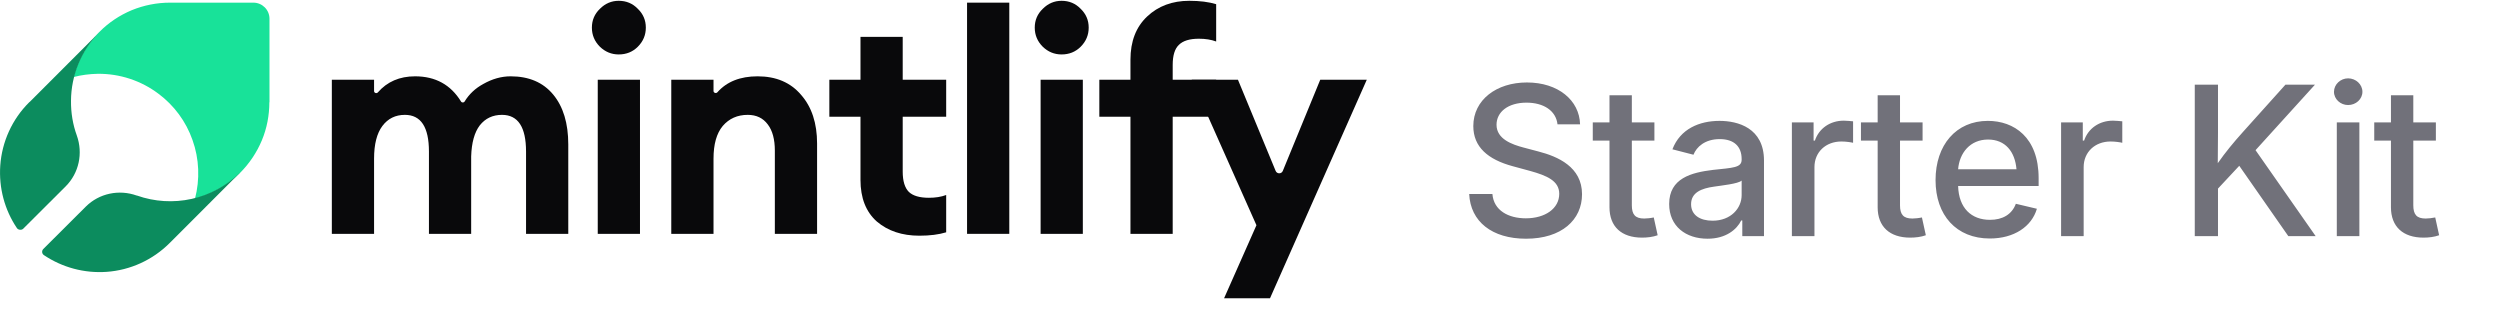
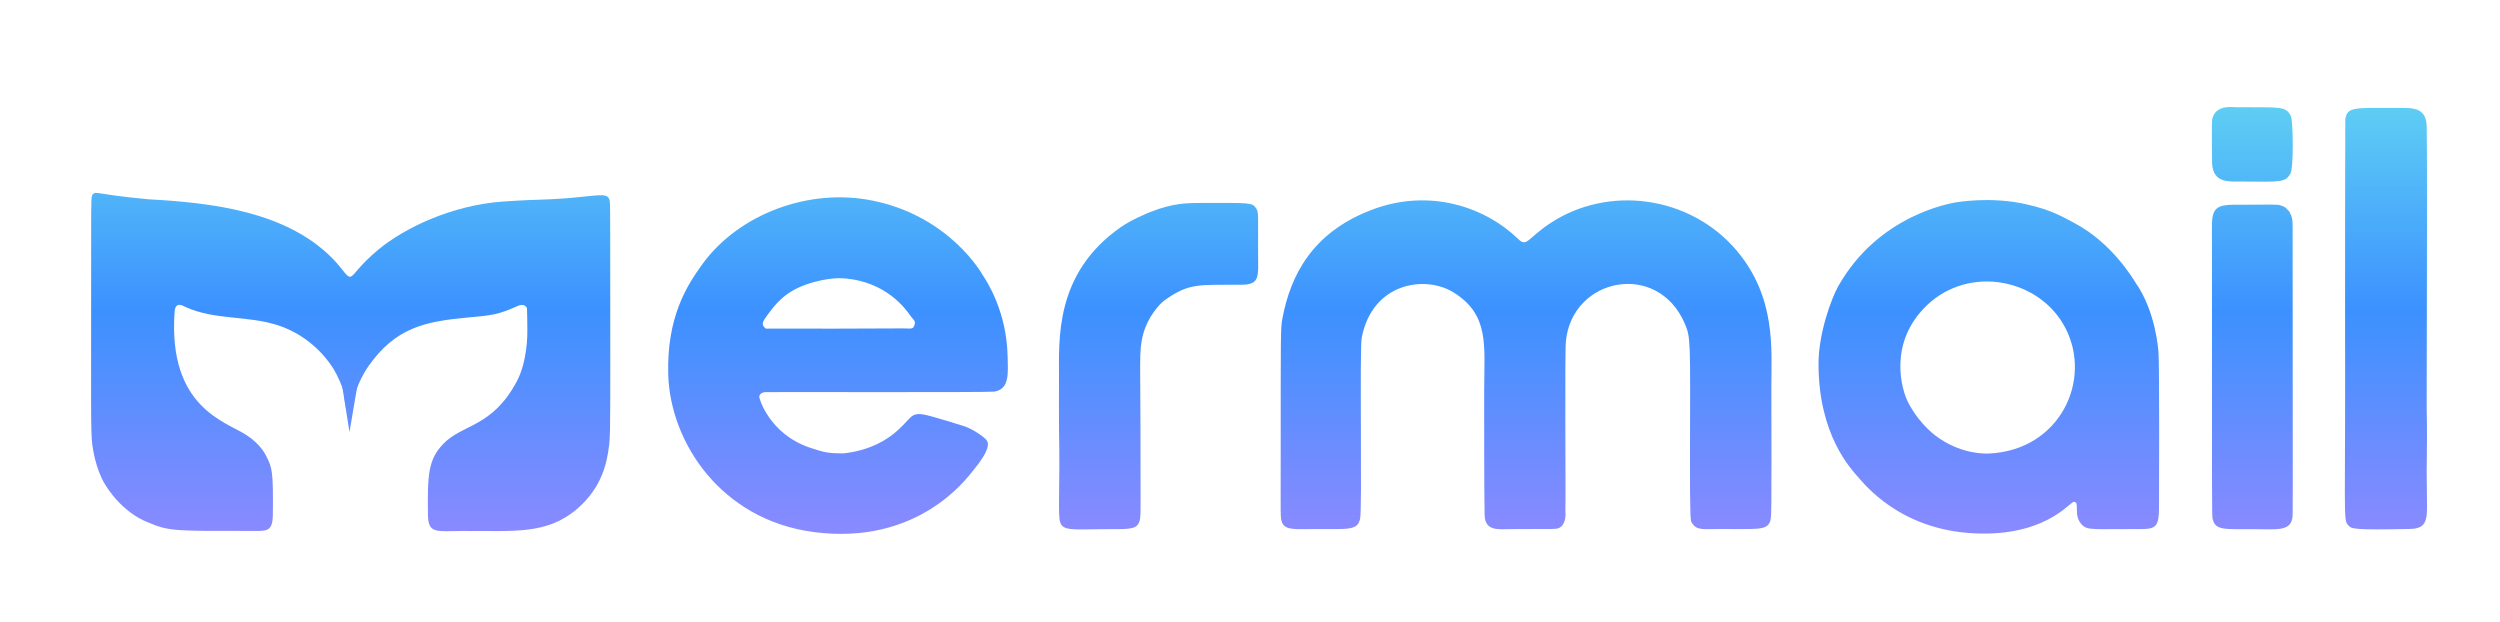
- <svg xmlns="http://www.w3.org/2000/svg" width="180" height="23" viewBox="0 0 180 23" fill="none">
-   <path d="M91.44 21.476H88.133L90.464 16.216L85.802 5.74H89.132L91.847 12.307C91.943 12.536 92.268 12.536 92.362 12.306L95.058 5.74H98.409L91.44 21.476Z" fill="#09090B" />
-   <path d="M81.393 16.837V8.403H79.152V5.74H81.393V4.297C81.393 2.98 81.792 1.944 82.592 1.19C83.391 0.435 84.404 0.058 85.633 0.058C86.387 0.058 87.031 0.139 87.564 0.302V2.988C87.208 2.854 86.794 2.788 86.32 2.788C85.655 2.788 85.174 2.936 84.878 3.232C84.582 3.513 84.434 3.994 84.434 4.674V5.74H87.564V8.403H84.434V16.837H81.393Z" fill="#09090B" />
-   <path d="M76.433 3.92C75.915 3.92 75.463 3.735 75.079 3.365C74.694 2.98 74.502 2.521 74.502 1.989C74.502 1.456 74.694 1.005 75.079 0.635C75.463 0.25 75.915 0.058 76.433 0.058C76.98 0.058 77.438 0.25 77.809 0.635C78.193 1.005 78.386 1.456 78.386 1.989C78.386 2.521 78.193 2.98 77.809 3.365C77.438 3.735 76.98 3.92 76.433 3.92ZM74.924 16.837V5.74H77.964V16.837H74.924Z" fill="#09090B" />
-   <path d="M69.628 16.837V0.191H72.669V16.837H69.628Z" fill="#09090B" />
-   <path d="M66.194 16.97C64.951 16.97 63.93 16.63 63.131 15.949C62.347 15.254 61.955 14.255 61.955 12.953V8.403H59.713V5.74H61.955V2.655H64.995V5.74H68.125V8.403H64.995V12.354C64.995 13.034 65.143 13.523 65.439 13.819C65.735 14.1 66.216 14.24 66.882 14.24C67.355 14.24 67.769 14.174 68.125 14.04V16.726C67.592 16.889 66.948 16.97 66.194 16.97Z" fill="#09090B" />
-   <path d="M48.332 16.837V5.74H51.373V6.551C51.373 6.688 51.559 6.748 51.65 6.646C52.328 5.879 53.293 5.495 54.546 5.495C55.878 5.495 56.921 5.939 57.676 6.827C58.445 7.7 58.83 8.869 58.83 10.334V16.837H55.789V10.844C55.789 10.03 55.619 9.402 55.279 8.958C54.939 8.499 54.458 8.27 53.836 8.27C53.096 8.27 52.497 8.536 52.038 9.069C51.594 9.601 51.373 10.386 51.373 11.421V16.837H48.332Z" fill="#09090B" />
-   <path d="M44.547 3.92C44.029 3.92 43.578 3.735 43.193 3.365C42.809 2.98 42.616 2.521 42.616 1.989C42.616 1.456 42.809 1.005 43.193 0.635C43.578 0.25 44.029 0.058 44.547 0.058C45.095 0.058 45.553 0.25 45.923 0.635C46.308 1.005 46.5 1.456 46.5 1.989C46.5 2.521 46.308 2.98 45.923 3.365C45.553 3.735 45.095 3.92 44.547 3.92ZM43.038 16.837V5.74H46.079V16.837H43.038Z" fill="#09090B" />
-   <path d="M37.875 16.837V10.911C37.875 9.15 37.298 8.27 36.144 8.27C35.478 8.27 34.945 8.521 34.546 9.024C34.161 9.527 33.954 10.275 33.924 11.266V16.837H30.884V10.911C30.884 9.15 30.306 8.27 29.152 8.27C28.472 8.27 27.932 8.536 27.532 9.069C27.133 9.601 26.933 10.386 26.933 11.421V16.837H23.892V5.74H26.933V6.559C26.933 6.695 27.116 6.755 27.206 6.652C27.878 5.881 28.771 5.495 29.885 5.495C31.349 5.495 32.452 6.1 33.193 7.309C33.252 7.404 33.395 7.403 33.454 7.307C33.774 6.78 34.219 6.361 34.79 6.05C35.441 5.68 36.099 5.495 36.765 5.495C38.082 5.495 39.103 5.932 39.828 6.805C40.553 7.678 40.916 8.876 40.916 10.4V16.837H37.875Z" fill="#09090B" />
-   <path d="M19.403 7.362V1.35C19.403 0.705 18.879 0.191 18.244 0.191H12.235C11.291 0.191 10.357 0.378 9.487 0.733C8.618 1.098 7.824 1.621 7.16 2.295L7.114 2.341C6.235 3.23 5.609 4.333 5.291 5.548C5.861 5.399 6.45 5.324 7.039 5.314C8.609 5.296 10.151 5.801 11.403 6.745C12.534 7.586 13.394 8.746 13.861 10.083C14.347 11.438 14.403 12.916 14.039 14.309C15.244 13.991 16.356 13.364 17.244 12.486L17.291 12.439C17.954 11.775 18.487 10.98 18.851 10.111C19.216 9.241 19.393 8.306 19.393 7.362H19.403Z" fill="#18E299" />
-   <path d="M5.112 7.26C5.121 5.416 5.857 3.646 7.151 2.324L2.151 7.326C2.133 7.344 2.114 7.354 2.095 7.372C0.876 8.583 0.14 10.204 0.019 11.918C-0.092 13.52 0.327 15.103 1.22 16.426C1.306 16.552 1.537 16.593 1.667 16.472L4.73 13.417C5.689 12.458 5.987 11.033 5.531 9.757C5.242 8.965 5.103 8.117 5.112 7.26Z" fill="#0C8C5E" />
-   <path d="M17.262 12.44C16.303 13.38 15.102 14.032 13.799 14.321C12.486 14.61 11.127 14.526 9.861 14.079C9.861 14.079 9.851 14.079 9.842 14.079C8.567 13.622 7.142 13.921 6.183 14.871L3.12 17.926C2.99 18.056 3.009 18.27 3.167 18.373C4.489 19.258 6.072 19.686 7.673 19.574C9.386 19.453 10.997 18.717 12.216 17.497L12.263 17.451L17.262 12.449V12.44Z" fill="#0C8C5E" />
-   <text x="105" y="17" font-family="Inter, ui-sans-serif, system-ui, -apple-system, sans-serif" font-size="15" font-weight="500" fill="#71717A" letter-spacing="-0.01em">Starter Kit</text>
+ <svg xmlns="http://www.w3.org/2000/svg" width="100%" height="100%" viewBox="0 0 2818 701" version="1.1" xml:space="preserve" style="fill-rule:evenodd;clip-rule:evenodd;stroke-linejoin:round;stroke-miterlimit:2;">
+   <g id="Artboard1">
+     <path d="M166.921,224.599c68.955,3.871 159.973,12.708 212.857,72.09c7.671,8.613 11.923,16.655 15.65,15.121c4.365,-1.797 9.534,-12.535 30.682,-30.157c29.92,-24.931 83.804,-50.5 140.746,-54.462c47.86,-3.33 47.977,-0.928 95.675,-6.013c20.62,-2.198 24.831,-2.106 25.066,9.278c0.303,14.664 0.161,14.622 0.311,183.335c0.067,75.555 -0.473,80.428 -1.244,87.376c-2.348,21.173 -8.671,48.631 -35.66,72.024c-34.886,30.238 -72.761,24.897 -130.034,25.307c-29.348,0.21 -38.27,3.343 -38.577,-18.023c-0.661,-45.968 0.498,-62.471 17.003,-79.869c21.79,-22.969 55.279,-18.41 83.098,-70.652c12.1,-22.723 11.972,-53.097 11.953,-57.821c-0.023,-5.429 -0.3,-24.262 -0.429,-24.578c-2.482,-6.097 -9.096,-3.218 -9.849,-2.891c-23.881,10.391 -27.628,10.521 -59.205,13.485c-45.747,4.294 -79.334,11.284 -109.694,54.661c-6.777,9.682 -14.666,25.626 -16.368,38.094c-0.128,0.938 -1.382,10.128 -3.833,11.197c-1.884,0.822 -5.522,-3.221 -5.526,-3.237c-0.209,-0.687 0.627,-1.369 0.553,-2.083c-0.067,-0.648 -0.822,-1.072 -0.946,-1.711c-1.7,-8.794 1.684,-9.825 -9.739,-33.01c-6.369,-12.926 -27.516,-42.949 -66.323,-55.472c-34.657,-11.184 -70.635,-5.431 -104.172,-20.618c-1.366,-0.619 -11.205,-7.474 -12.112,5.42c-7.622,108.344 57.942,123.795 81.315,139.217c15.239,10.056 20.72,20.972 21.866,23.254c6.51,12.965 8.237,15.758 7.55,66.56c-0.277,20.446 -7.794,18.008 -28.227,18.023c-81.071,0.057 -89.028,0.551 -112.506,-9.679c-0.517,-0.225 -27.65,-9.168 -48.348,-42.66c-10.719,-17.344 -13.895,-41.057 -14.394,-44.787c-2.038,-15.212 -1.224,-44.022 -1.3,-233.364c-0.019,-46.821 0.007,-47.38 2.146,-49.314c3.698,-3.342 4.428,0.56 62.015,5.96Z" style="fill:url(#_Linear1);" />
+     <path d="M2204.578,228.095c2.949,-0.358 39.449,-6.769 78.947,2.039c29.851,6.657 42.61,14.997 54.179,21.018c43.483,22.63 67.263,64.261 69.591,67.59c23.037,32.932 25.641,77.156 25.746,78.413c1.205,14.491 0.645,160.966 0.591,174.963c-0.083,21.61 -3.558,24.311 -20.998,24.239c-51.976,-0.215 -59.203,1.82 -65.601,-4.566c-10.809,-10.788 -2.075,-25.928 -9.27,-26.14c-4.445,-0.131 -28.004,34.005 -95.969,35.725c-90.029,2.279 -134.623,-48.986 -146.216,-62.264c-9.206,-10.543 -45.878,-48.577 -45.744,-129.496c0.056,-34.082 14.646,-73.514 22.203,-86.917c45.801,-81.236 128.016,-93.58 132.54,-94.605Zm37.221,283.133c80.083,-3.548 117.383,-82.956 85.873,-142.379c-29.054,-54.791 -107.819,-70.445 -155.614,-24.763c-43.852,41.912 -29.066,95.104 -20.63,110.689c13.836,25.559 31.625,37.419 35.159,39.775c27.614,18.409 52.995,16.638 55.213,16.678Z" style="fill:url(#_Linear2);" />
+     <path d="M1764.515,576.316c-0.062,1.398 1.606,12 -5.325,17.631c-4.191,3.405 -4.868,1.982 -54.911,2.467c-16.104,0.156 -30.249,2.522 -30.81,-15.914c-0.652,-21.403 -0.509,-130.36 -0.494,-141.696c0.065,-49.51 6.14,-84.054 -34.792,-109.351c-31.111,-19.228 -91.083,-11.625 -103.263,51.257c-2.526,13.043 0.672,192.146 -1.759,203.846c-2.856,13.744 -13.515,11.695 -49.711,11.778c-22.94,0.053 -34.618,1.669 -38.195,-7.22c-2.25,-5.592 -1.646,-5.825 -1.632,-75.327c0.028,-135.318 -0.176,-143.684 1.797,-154.255c9.17,-49.128 33.504,-97.009 99.798,-122.656c66.868,-25.869 130.057,-2.594 166.091,32.55c9.727,9.487 10.38,-0.594 35.23,-17.229c66.125,-44.266 158.123,-31.554 210.407,29.516c45.591,53.251 39.697,113.184 39.748,152.898c0.189,148.579 0.353,148.794 -1.673,153.77c-4.066,9.987 -16.376,7.627 -57.403,7.929c-19.48,0.143 -25.048,1.446 -30.471,-6.806c-1.609,-2.448 -2.335,-2.627 -2.177,-79.88c0.259,-126.323 0.994,-129.116 -6.067,-145.329c-30.81,-70.753 -126.781,-51.248 -133.792,20.099c-1.52,15.468 -0.016,174.101 -0.597,191.923Z" style="fill:url(#_Linear3);" />
+     <path d="M950.179,511.065c4.957,-0.441 33.834,-3.012 57.903,-22.742c19.533,-16.012 17.157,-23.999 33.818,-20.94c8.528,1.566 43.675,12.561 45.664,13.241c9.197,3.141 23.461,12.844 25.124,16.458c1.254,2.725 4.252,9.239 -16.161,33.833c-6.799,8.192 -61.912,84.352 -179.518,68.78c-104.802,-13.877 -161.643,-101.612 -163.765,-177.533c-1.8,-64.375 20.668,-100.014 38.805,-124.854c40.523,-55.499 118.925,-85.872 191.442,-71.19c87.934,17.803 124.057,83.704 124.233,83.968c4.231,6.36 26.894,40.429 28.059,91.268c0.466,20.339 2.232,37.045 -15.025,40.081c-5.981,1.052 -254.626,0.276 -258.287,0.565c-5.901,0.466 -6.563,4.499 -6.672,5.165c-0.253,1.542 11.278,41.977 57.128,57.457c17.218,5.813 21.59,6.302 37.251,6.444Zm-25.365,-194.908c-32.942,7.362 -46.292,19.98 -60.709,40.27c-3.81,5.362 -6.155,8.743 -2.378,12.685c1.964,2.05 2.318,1.268 5.173,1.274c74.967,0.157 74.905,0.085 149.88,-0.205c7.414,-0.029 11.771,0.999 13.098,-1.665c3.484,-6.992 0.154,-7 -4.275,-13.394c-3.921,-5.662 -26.611,-38.423 -75.473,-41.415c-11.733,-0.718 -24.378,2.282 -25.316,2.45Z" style="fill:url(#_Linear4);" />
+     <path d="M2735.347,459.618c1.045,52.068 -0.651,51.979 0.324,104.15c0.401,21.451 0.28,32.066 -18.903,32.46c-64.809,1.329 -66.055,-0.026 -69.844,-4.146c-6.019,-6.545 -2.961,-8.109 -3.555,-236.629c-0.076,-29.242 0.098,-219.674 0.232,-220.703c1.909,-14.572 10.039,-13.15 56.523,-13.076c17.96,0.028 34.86,-2.054 35.258,21.237c0.506,29.612 0.387,112.173 -0.036,316.708Z" style="fill:url(#_Linear5);" />
+     <path d="M1354.307,228.775c53.843,-0.003 57.531,-0.878 61.734,6.31c3.02,5.165 1.868,6.54 2.094,53.691c0.106,22.199 2.11,31.989 -18.012,32.153c-49.03,0.401 -59.441,-2.477 -87.611,17.721c-5.888,4.222 -18.813,18.954 -23.915,37.891c-5.222,19.385 -2.933,31.579 -3,128.913c-0.053,77.064 0.76,77.327 -1.735,83.528c-3.573,8.884 -14.855,7.228 -42.082,7.513c-32.747,0.344 -43.311,1.766 -46.614,-7.379c-3.118,-8.632 -0.106,-38.124 -1.434,-104.499c-0.158,-7.911 -0.033,-53.657 -0.021,-58.323c0.117,-42.782 -5.503,-117.716 69.413,-170.091c12.581,-8.795 30.239,-15.919 32.993,-17.03c27.018,-10.899 43.731,-10.205 58.189,-10.399Z" style="fill:url(#_Linear6);" />
+     <path d="M2580.229,238.076c4.575,8.357 4.028,8.702 4.029,34.049c0.013,307.724 0.554,307.798 -0.451,312.562c-3.001,14.222 -17.965,11.921 -42.012,11.8c-33.986,-0.171 -44.375,1.905 -47.657,-11.393c-0.947,-3.834 -0.852,-3.833 -0.804,-312.991c0.005,-30.655 -2.762,-41.195 23.467,-41.291c49.671,-0.183 49.774,-0.561 53.894,0.711c5.692,1.757 5.284,2.439 9.536,6.553Z" style="fill:url(#_Linear7);" />
+     <path d="M2520.965,120.829c49.566,0.374 55.593,-1.695 61.373,10.126c2.329,4.764 3.411,58.446 -0.748,65.097c-5.785,9.251 -8.546,9.122 -56.453,8.564c-11.616,-0.135 -30.329,2.361 -31.637,-20.082c-0.16,-2.743 -0.533,-47.24 -0.034,-49.685c3.554,-17.411 23.022,-13.968 27.499,-14.02Z" style="fill:url(#_Linear8);" />
+     <path d="M384.349,426.486l9.601,60.513l12.277,-72.404l-21.879,11.89Z" style="fill:url(#_Linear9);" />
+   </g>
+   <defs>
+     <linearGradient id="_Linear1" x1="0" y1="0" x2="1" y2="0" gradientUnits="userSpaceOnUse" gradientTransform="matrix(0,700.8082,-700.8082,0,1458.474,-0)">
+       <stop offset="0" style="stop-color:#70eeee;stop-opacity:1" />
+       <stop offset="0.5" style="stop-color:#3c91ff;stop-opacity:1" />
+       <stop offset="1" style="stop-color:#a987ff;stop-opacity:1" />
+     </linearGradient>
+     <linearGradient id="_Linear2" x1="0" y1="0" x2="1" y2="0" gradientUnits="userSpaceOnUse" gradientTransform="matrix(0,700.8082,-700.8082,0,1458.474,-0)">
+       <stop offset="0" style="stop-color:#70eeee;stop-opacity:1" />
+       <stop offset="0.5" style="stop-color:#3c91ff;stop-opacity:1" />
+       <stop offset="1" style="stop-color:#a987ff;stop-opacity:1" />
+     </linearGradient>
+     <linearGradient id="_Linear3" x1="0" y1="0" x2="1" y2="0" gradientUnits="userSpaceOnUse" gradientTransform="matrix(0,700.8082,-700.8082,0,1458.474,-0)">
+       <stop offset="0" style="stop-color:#70eeee;stop-opacity:1" />
+       <stop offset="0.5" style="stop-color:#3c91ff;stop-opacity:1" />
+       <stop offset="1" style="stop-color:#a987ff;stop-opacity:1" />
+     </linearGradient>
+     <linearGradient id="_Linear4" x1="0" y1="0" x2="1" y2="0" gradientUnits="userSpaceOnUse" gradientTransform="matrix(0,700.8082,-700.8082,0,1458.474,-0)">
+       <stop offset="0" style="stop-color:#70eeee;stop-opacity:1" />
+       <stop offset="0.5" style="stop-color:#3c91ff;stop-opacity:1" />
+       <stop offset="1" style="stop-color:#a987ff;stop-opacity:1" />
+     </linearGradient>
+     <linearGradient id="_Linear5" x1="0" y1="0" x2="1" y2="0" gradientUnits="userSpaceOnUse" gradientTransform="matrix(0,700.8082,-700.8082,0,1458.474,-0)">
+       <stop offset="0" style="stop-color:#70eeee;stop-opacity:1" />
+       <stop offset="0.5" style="stop-color:#3c91ff;stop-opacity:1" />
+       <stop offset="1" style="stop-color:#a987ff;stop-opacity:1" />
+     </linearGradient>
+     <linearGradient id="_Linear6" x1="0" y1="0" x2="1" y2="0" gradientUnits="userSpaceOnUse" gradientTransform="matrix(0,700.8082,-700.8082,0,1458.474,-0)">
+       <stop offset="0" style="stop-color:#70eeee;stop-opacity:1" />
+       <stop offset="0.5" style="stop-color:#3c91ff;stop-opacity:1" />
+       <stop offset="1" style="stop-color:#a987ff;stop-opacity:1" />
+     </linearGradient>
+     <linearGradient id="_Linear7" x1="0" y1="0" x2="1" y2="0" gradientUnits="userSpaceOnUse" gradientTransform="matrix(0,700.8082,-700.8082,0,1458.474,-0)">
+       <stop offset="0" style="stop-color:#70eeee;stop-opacity:1" />
+       <stop offset="0.5" style="stop-color:#3c91ff;stop-opacity:1" />
+       <stop offset="1" style="stop-color:#a987ff;stop-opacity:1" />
+     </linearGradient>
+     <linearGradient id="_Linear8" x1="0" y1="0" x2="1" y2="0" gradientUnits="userSpaceOnUse" gradientTransform="matrix(0,700.8082,-700.8082,0,1458.474,-0)">
+       <stop offset="0" style="stop-color:#70eeee;stop-opacity:1" />
+       <stop offset="0.5" style="stop-color:#3c91ff;stop-opacity:1" />
+       <stop offset="1" style="stop-color:#a987ff;stop-opacity:1" />
+     </linearGradient>
+     <linearGradient id="_Linear9" x1="0" y1="0" x2="1" y2="0" gradientUnits="userSpaceOnUse" gradientTransform="matrix(0,700.8082,-700.8082,0,1458.474,0)">
+       <stop offset="0" style="stop-color:#70eeee;stop-opacity:1" />
+       <stop offset="0.5" style="stop-color:#3c91ff;stop-opacity:1" />
+       <stop offset="1" style="stop-color:#a987ff;stop-opacity:1" />
+     </linearGradient>
+   </defs>
</svg>
